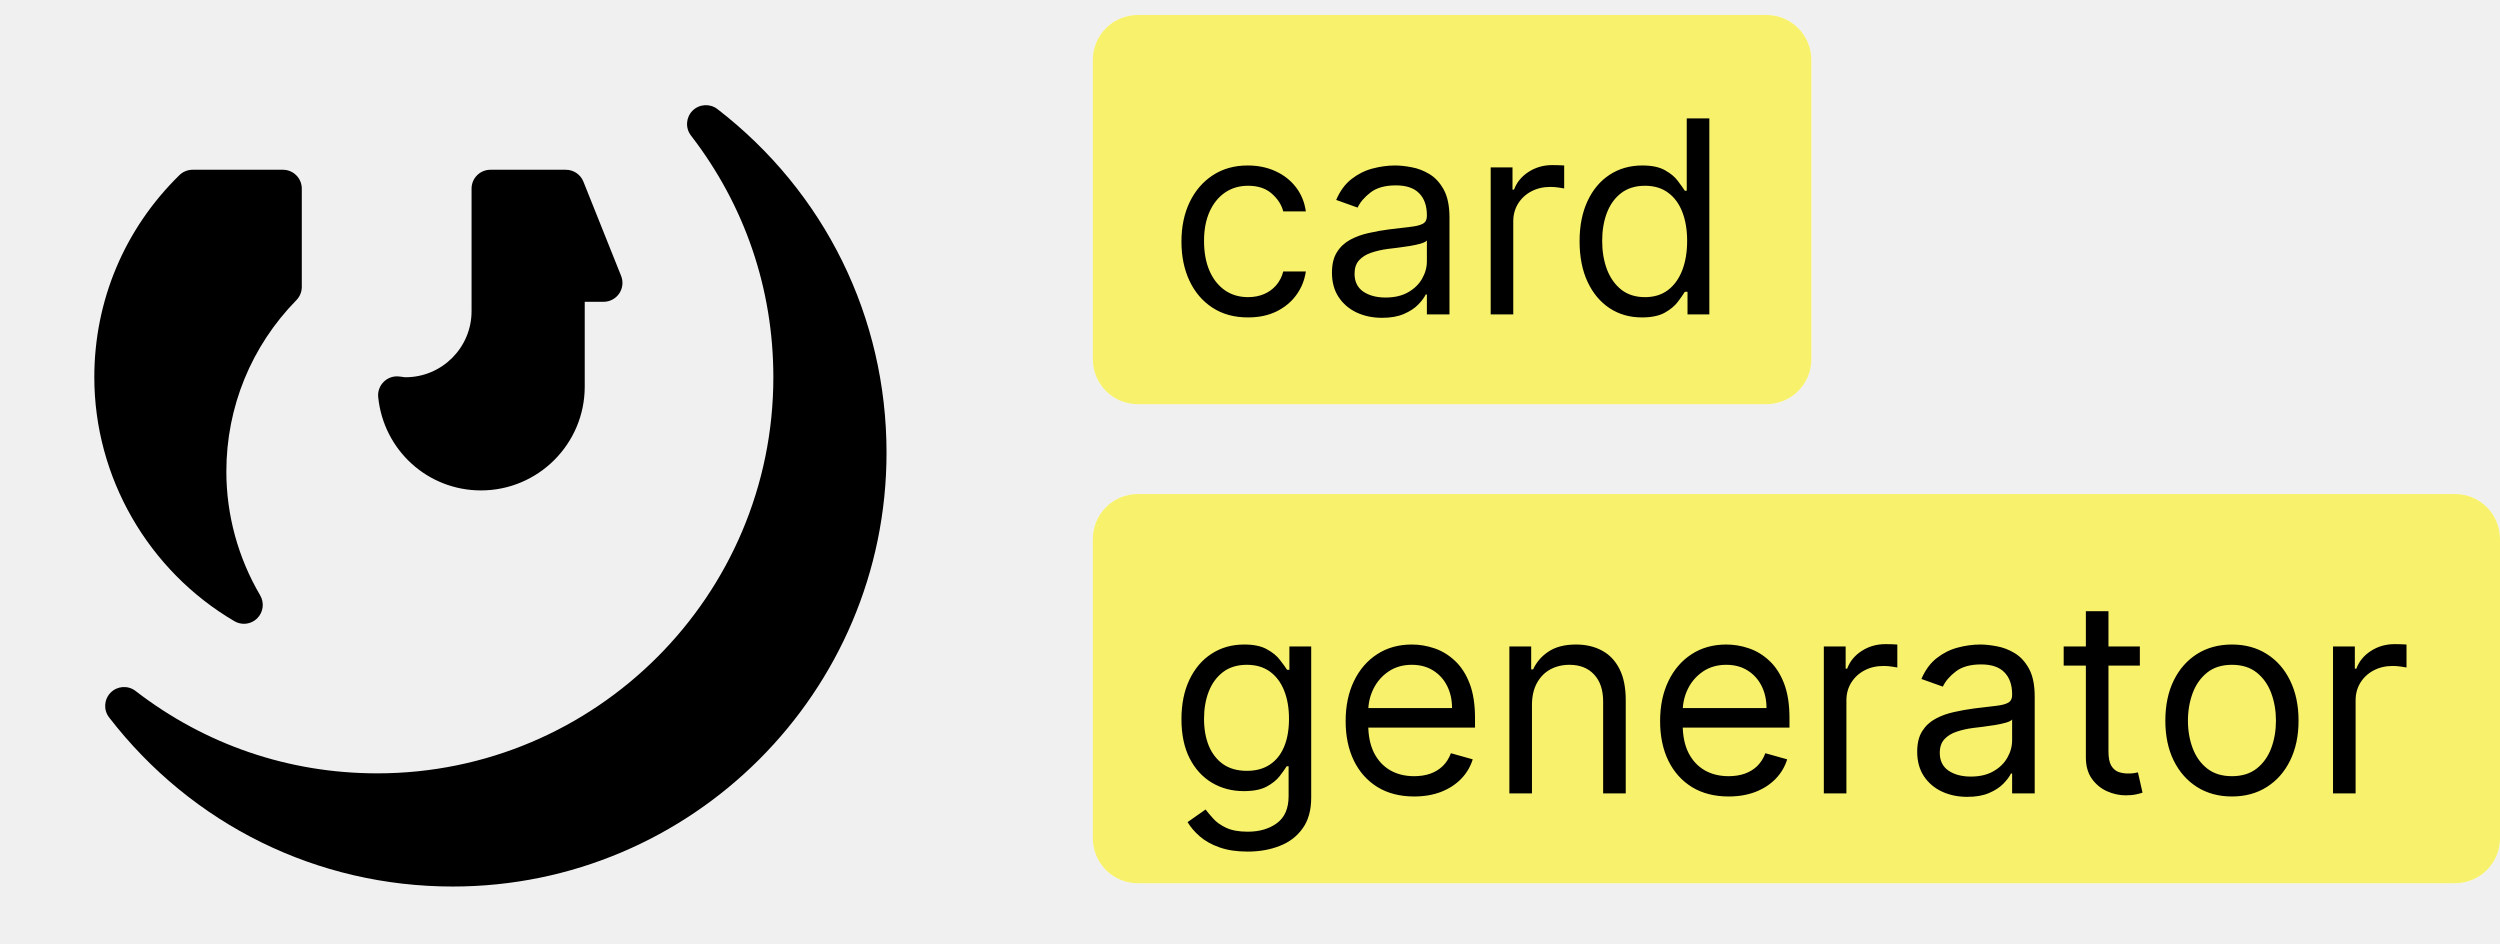
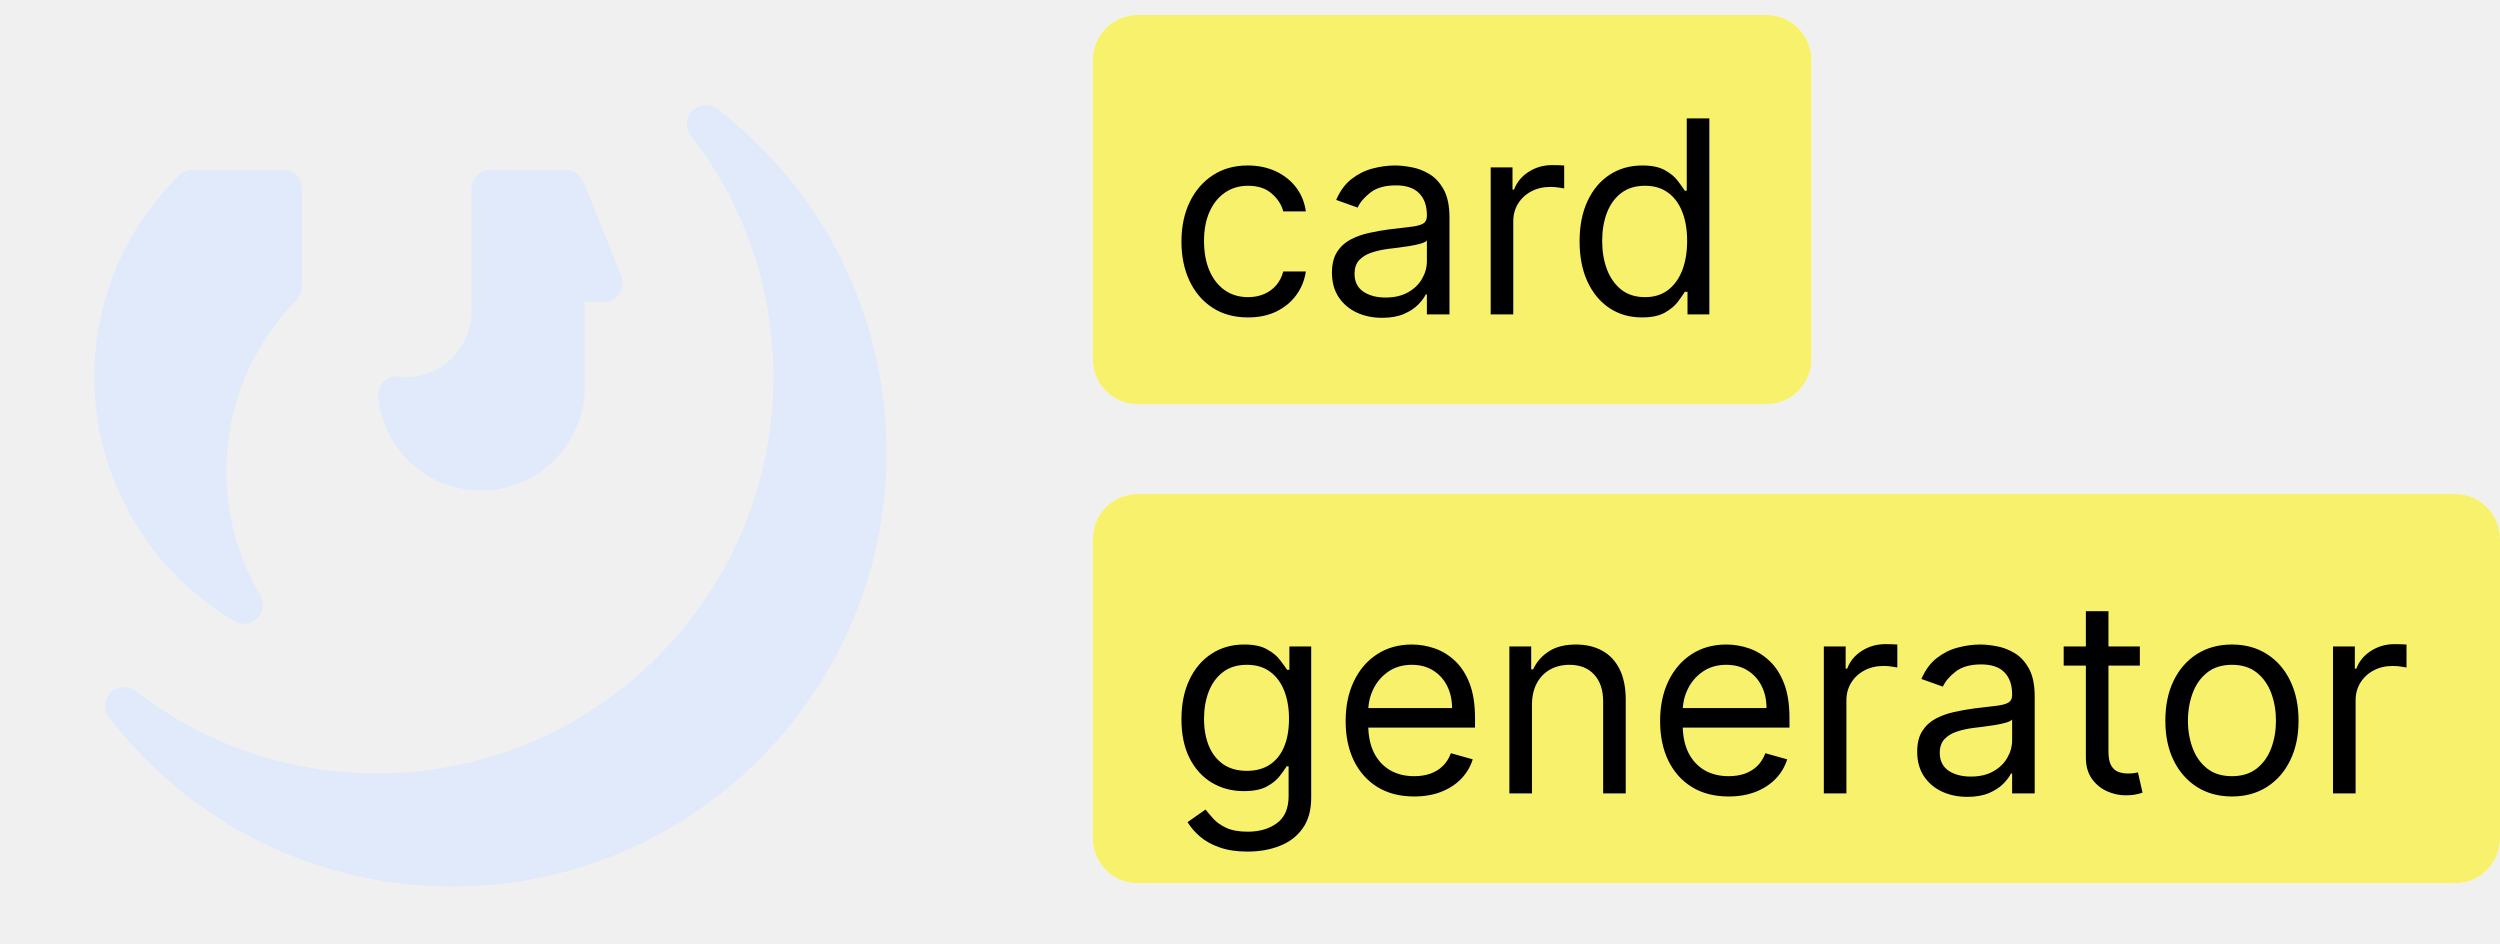
<svg xmlns="http://www.w3.org/2000/svg" width="167" height="63" viewBox="0 0 167 63" fill="none">
-   <path d="M47.073 7.028C46.776 7.047 46.486 7.169 46.263 7.393C45.816 7.84 45.77 8.552 46.157 9.054C49.757 13.72 51.66 19.303 51.66 25.2C51.66 39.79 39.789 51.66 25.2 51.66C19.303 51.66 13.722 49.757 9.056 46.157C8.555 45.77 7.845 45.815 7.395 46.263C6.948 46.711 6.9 47.422 7.287 47.922C12.826 55.101 21.192 59.22 30.24 59.22C46.221 59.22 59.22 46.221 59.22 30.24C59.22 21.193 55.102 12.826 47.924 7.287C47.673 7.093 47.37 7.01 47.073 7.028ZM12.866 11.34C12.536 11.34 12.219 11.469 11.985 11.699C8.319 15.288 6.3 20.083 6.3 25.2C6.3 31.863 9.886 38.106 15.656 41.494C15.854 41.611 16.075 41.669 16.294 41.669C16.62 41.669 16.943 41.541 17.185 41.3C17.59 40.894 17.67 40.264 17.379 39.769C15.901 37.252 15.12 34.394 15.12 31.5C15.12 27.197 16.782 23.129 19.801 20.047C20.031 19.811 20.16 19.496 20.16 19.166V12.6C20.16 11.905 19.597 11.34 18.9 11.34H12.866ZM32.76 11.34C32.063 11.34 31.5 11.905 31.5 12.6V20.79C31.5 23.222 29.522 25.2 27.09 25.2C27.016 25.2 26.945 25.186 26.873 25.175L26.647 25.148C26.271 25.107 25.895 25.242 25.628 25.51C25.36 25.777 25.226 26.151 25.264 26.529C25.626 30.081 28.577 32.76 32.13 32.76C35.95 32.76 39.06 29.652 39.06 25.83V20.16H40.32C40.738 20.16 41.129 19.951 41.363 19.606C41.598 19.26 41.646 18.82 41.491 18.432L38.971 12.132C38.779 11.654 38.315 11.34 37.8 11.34H32.76Z" fill="black" />
+   <path d="M47.073 7.028C46.776 7.047 46.486 7.169 46.263 7.393C45.816 7.84 45.77 8.552 46.157 9.054C49.757 13.72 51.66 19.303 51.66 25.2C51.66 39.79 39.789 51.66 25.2 51.66C19.303 51.66 13.722 49.757 9.056 46.157C8.555 45.77 7.845 45.815 7.395 46.263C6.948 46.711 6.9 47.422 7.287 47.922C12.826 55.101 21.192 59.22 30.24 59.22C46.221 59.22 59.22 46.221 59.22 30.24C59.22 21.193 55.102 12.826 47.924 7.287C47.673 7.093 47.37 7.01 47.073 7.028ZM12.866 11.34C12.536 11.34 12.219 11.469 11.985 11.699C8.319 15.288 6.3 20.083 6.3 25.2C6.3 31.863 9.886 38.106 15.656 41.494C15.854 41.611 16.075 41.669 16.294 41.669C16.62 41.669 16.943 41.541 17.185 41.3C17.59 40.894 17.67 40.264 17.379 39.769C15.901 37.252 15.12 34.394 15.12 31.5C15.12 27.197 16.782 23.129 19.801 20.047C20.031 19.811 20.16 19.496 20.16 19.166V12.6C20.16 11.905 19.597 11.34 18.9 11.34H12.866ZM32.76 11.34C32.063 11.34 31.5 11.905 31.5 12.6V20.79C31.5 23.222 29.522 25.2 27.09 25.2C27.016 25.2 26.945 25.186 26.873 25.175L26.647 25.148C26.271 25.107 25.895 25.242 25.628 25.51C25.36 25.777 25.226 26.151 25.264 26.529C25.626 30.081 28.577 32.76 32.13 32.76C35.95 32.76 39.06 29.652 39.06 25.83V20.16H40.32C40.738 20.16 41.129 19.951 41.363 19.606C41.598 19.26 41.646 18.82 41.491 18.432L38.971 12.132C38.779 11.654 38.315 11.34 37.8 11.34H32.76Z" fill="#e0eafb" />
  <rect x="73" y="1" width="48" height="26" rx="3" fill="white" />
  <rect x="73" y="1" width="48" height="26" rx="3" fill="#F7F16C" />
  <path d="M83.369 21.204C82.449 21.204 81.656 20.987 80.992 20.553C80.327 20.118 79.815 19.519 79.457 18.756C79.099 17.994 78.921 17.122 78.921 16.142C78.921 15.145 79.104 14.265 79.47 13.502C79.841 12.735 80.356 12.136 81.017 11.706C81.682 11.271 82.457 11.054 83.344 11.054C84.034 11.054 84.656 11.182 85.21 11.438C85.764 11.693 86.218 12.051 86.572 12.511C86.925 12.972 87.145 13.508 87.23 14.122H85.722C85.606 13.675 85.351 13.278 84.954 12.933C84.562 12.584 84.034 12.409 83.369 12.409C82.781 12.409 82.266 12.562 81.822 12.869C81.383 13.172 81.04 13.6 80.793 14.154C80.55 14.704 80.429 15.349 80.429 16.091C80.429 16.849 80.548 17.51 80.787 18.072C81.03 18.635 81.371 19.072 81.81 19.383C82.253 19.694 82.773 19.849 83.369 19.849C83.761 19.849 84.117 19.781 84.437 19.645C84.756 19.509 85.027 19.312 85.249 19.057C85.47 18.801 85.628 18.494 85.722 18.136H87.23C87.145 18.716 86.934 19.238 86.597 19.702C86.265 20.163 85.824 20.529 85.274 20.802C84.729 21.07 84.094 21.204 83.369 21.204ZM92.325 21.23C91.702 21.23 91.138 21.113 90.631 20.879C90.124 20.64 89.721 20.297 89.423 19.849C89.124 19.398 88.975 18.852 88.975 18.213C88.975 17.651 89.086 17.195 89.308 16.845C89.529 16.491 89.825 16.215 90.196 16.014C90.567 15.814 90.976 15.665 91.423 15.567C91.875 15.464 92.329 15.383 92.785 15.324C93.381 15.247 93.865 15.19 94.236 15.151C94.611 15.109 94.883 15.038 95.054 14.94C95.229 14.842 95.316 14.672 95.316 14.429V14.378C95.316 13.747 95.144 13.257 94.798 12.908C94.457 12.558 93.94 12.383 93.245 12.383C92.525 12.383 91.96 12.541 91.551 12.857C91.142 13.172 90.854 13.508 90.688 13.867L89.256 13.355C89.512 12.758 89.853 12.294 90.279 11.962C90.71 11.625 91.178 11.391 91.685 11.258C92.197 11.122 92.7 11.054 93.194 11.054C93.509 11.054 93.871 11.092 94.281 11.169C94.694 11.242 95.092 11.393 95.476 11.623C95.864 11.853 96.185 12.2 96.441 12.665C96.697 13.129 96.825 13.751 96.825 14.531V21H95.316V19.671H95.239C95.137 19.884 94.967 20.111 94.728 20.354C94.489 20.597 94.172 20.804 93.776 20.974C93.379 21.145 92.896 21.23 92.325 21.23ZM92.555 19.875C93.151 19.875 93.654 19.758 94.063 19.523C94.477 19.289 94.788 18.986 94.996 18.616C95.21 18.245 95.316 17.855 95.316 17.446V16.065C95.252 16.142 95.112 16.212 94.894 16.276C94.681 16.336 94.434 16.389 94.153 16.436C93.876 16.479 93.605 16.517 93.341 16.551C93.081 16.581 92.87 16.607 92.708 16.628C92.316 16.679 91.95 16.762 91.609 16.877C91.272 16.988 90.999 17.156 90.79 17.382C90.586 17.604 90.484 17.906 90.484 18.29C90.484 18.814 90.678 19.21 91.065 19.479C91.457 19.743 91.954 19.875 92.555 19.875ZM99.578 21V11.182H101.035V12.665H101.138C101.317 12.179 101.64 11.785 102.109 11.482C102.578 11.18 103.106 11.028 103.694 11.028C103.805 11.028 103.944 11.03 104.11 11.035C104.276 11.039 104.402 11.046 104.487 11.054V12.588C104.436 12.575 104.319 12.556 104.135 12.53C103.956 12.501 103.767 12.486 103.567 12.486C103.089 12.486 102.663 12.586 102.288 12.786C101.917 12.982 101.623 13.255 101.406 13.604C101.193 13.95 101.086 14.344 101.086 14.787V21H99.578ZM109.684 21.204C108.866 21.204 108.143 20.998 107.517 20.584C106.89 20.167 106.4 19.579 106.047 18.82C105.693 18.058 105.516 17.156 105.516 16.116C105.516 15.085 105.693 14.19 106.047 13.432C106.4 12.673 106.893 12.087 107.523 11.674C108.154 11.261 108.883 11.054 109.709 11.054C110.349 11.054 110.854 11.161 111.224 11.374C111.599 11.582 111.885 11.821 112.081 12.089C112.281 12.354 112.437 12.571 112.547 12.742H112.675V7.909H114.184V21H112.726V19.491H112.547C112.437 19.671 112.279 19.896 112.074 20.169C111.87 20.438 111.578 20.678 111.199 20.891C110.819 21.1 110.314 21.204 109.684 21.204ZM109.888 19.849C110.493 19.849 111.005 19.692 111.422 19.376C111.84 19.057 112.157 18.616 112.375 18.053C112.592 17.486 112.701 16.832 112.701 16.091C112.701 15.358 112.594 14.717 112.381 14.167C112.168 13.613 111.853 13.182 111.435 12.876C111.018 12.565 110.502 12.409 109.888 12.409C109.249 12.409 108.716 12.573 108.29 12.901C107.868 13.225 107.551 13.666 107.338 14.224C107.129 14.778 107.025 15.401 107.025 16.091C107.025 16.79 107.131 17.425 107.344 17.996C107.562 18.562 107.881 19.014 108.303 19.351C108.729 19.683 109.258 19.849 109.888 19.849Z" fill="black" />
  <rect x="73" y="33" width="94" height="26" rx="3" fill="white" />
  <rect x="73" y="33" width="94" height="26" rx="3" fill="#F7F16C" />
  <path d="M83.344 56.886C82.615 56.886 81.989 56.793 81.465 56.605C80.94 56.422 80.504 56.179 80.154 55.876C79.809 55.578 79.534 55.258 79.329 54.918L80.531 54.074C80.668 54.253 80.84 54.457 81.049 54.688C81.258 54.922 81.543 55.124 81.906 55.295C82.272 55.469 82.751 55.557 83.344 55.557C84.136 55.557 84.79 55.365 85.306 54.981C85.822 54.598 86.079 53.997 86.079 53.179V51.185H85.952C85.841 51.364 85.683 51.585 85.479 51.849C85.278 52.109 84.989 52.342 84.609 52.546C84.234 52.746 83.727 52.847 83.088 52.847C82.296 52.847 81.584 52.659 80.953 52.284C80.327 51.909 79.83 51.364 79.464 50.648C79.102 49.932 78.921 49.062 78.921 48.04C78.921 47.034 79.097 46.158 79.451 45.413C79.805 44.663 80.297 44.083 80.928 43.674C81.558 43.261 82.287 43.054 83.114 43.054C83.753 43.054 84.26 43.16 84.635 43.374C85.014 43.582 85.304 43.821 85.504 44.09C85.709 44.354 85.867 44.571 85.977 44.742H86.131V43.182H87.588V53.281C87.588 54.125 87.396 54.811 87.013 55.34C86.633 55.872 86.122 56.262 85.479 56.509C84.84 56.761 84.128 56.886 83.344 56.886ZM83.293 51.492C83.898 51.492 84.409 51.353 84.827 51.076C85.244 50.799 85.562 50.401 85.779 49.881C85.996 49.361 86.105 48.739 86.105 48.014C86.105 47.307 85.999 46.682 85.785 46.141C85.572 45.6 85.257 45.176 84.84 44.869C84.422 44.562 83.906 44.409 83.293 44.409C82.653 44.409 82.121 44.571 81.695 44.895C81.273 45.219 80.955 45.653 80.742 46.199C80.533 46.744 80.429 47.349 80.429 48.014C80.429 48.696 80.535 49.299 80.749 49.823C80.966 50.343 81.285 50.752 81.707 51.05C82.133 51.344 82.662 51.492 83.293 51.492ZM94.466 53.205C93.52 53.205 92.704 52.996 92.018 52.578C91.336 52.156 90.81 51.568 90.439 50.814C90.072 50.055 89.889 49.173 89.889 48.168C89.889 47.162 90.072 46.276 90.439 45.508C90.81 44.737 91.325 44.136 91.986 43.706C92.651 43.271 93.426 43.054 94.312 43.054C94.824 43.054 95.329 43.139 95.827 43.31C96.326 43.48 96.78 43.757 97.189 44.141C97.598 44.52 97.924 45.023 98.167 45.649C98.41 46.276 98.531 47.047 98.531 47.963V48.602H90.963V47.298H96.997C96.997 46.744 96.886 46.25 96.665 45.815C96.447 45.381 96.136 45.038 95.731 44.786C95.331 44.535 94.858 44.409 94.312 44.409C93.712 44.409 93.192 44.558 92.753 44.856C92.318 45.151 91.984 45.534 91.749 46.007C91.515 46.48 91.398 46.987 91.398 47.528V48.398C91.398 49.139 91.526 49.768 91.781 50.283C92.041 50.795 92.401 51.185 92.862 51.453C93.322 51.717 93.856 51.849 94.466 51.849C94.862 51.849 95.22 51.794 95.54 51.683C95.864 51.568 96.143 51.398 96.377 51.172C96.612 50.942 96.793 50.656 96.921 50.315L98.378 50.724C98.224 51.219 97.967 51.653 97.604 52.028C97.242 52.399 96.795 52.689 96.262 52.898C95.729 53.102 95.131 53.205 94.466 53.205ZM102.335 47.094V53H100.826V43.182H102.283V44.716H102.411C102.641 44.217 102.991 43.817 103.46 43.514C103.928 43.207 104.533 43.054 105.275 43.054C105.94 43.054 106.521 43.19 107.02 43.463C107.518 43.731 107.906 44.141 108.183 44.69C108.46 45.236 108.599 45.926 108.599 46.761V53H107.09V46.864C107.09 46.092 106.89 45.492 106.489 45.061C106.089 44.626 105.539 44.409 104.84 44.409C104.359 44.409 103.928 44.514 103.549 44.722C103.174 44.931 102.878 45.236 102.661 45.636C102.443 46.037 102.335 46.523 102.335 47.094ZM115.472 53.205C114.526 53.205 113.71 52.996 113.024 52.578C112.342 52.156 111.816 51.568 111.445 50.814C111.078 50.055 110.895 49.173 110.895 48.168C110.895 47.162 111.078 46.276 111.445 45.508C111.816 44.737 112.331 44.136 112.992 43.706C113.656 43.271 114.432 43.054 115.318 43.054C115.83 43.054 116.335 43.139 116.833 43.31C117.332 43.48 117.786 43.757 118.195 44.141C118.604 44.52 118.93 45.023 119.173 45.649C119.416 46.276 119.537 47.047 119.537 47.963V48.602H111.969V47.298H118.003C118.003 46.744 117.892 46.25 117.671 45.815C117.453 45.381 117.142 45.038 116.737 44.786C116.337 44.535 115.864 44.409 115.318 44.409C114.718 44.409 114.198 44.558 113.759 44.856C113.324 45.151 112.99 45.534 112.755 46.007C112.521 46.48 112.404 46.987 112.404 47.528V48.398C112.404 49.139 112.531 49.768 112.787 50.283C113.047 50.795 113.407 51.185 113.867 51.453C114.328 51.717 114.862 51.849 115.472 51.849C115.868 51.849 116.226 51.794 116.546 51.683C116.869 51.568 117.149 51.398 117.383 51.172C117.617 50.942 117.798 50.656 117.926 50.315L119.384 50.724C119.23 51.219 118.972 51.653 118.61 52.028C118.248 52.399 117.801 52.689 117.268 52.898C116.735 53.102 116.137 53.205 115.472 53.205ZM121.832 53V43.182H123.289V44.665H123.392C123.57 44.179 123.894 43.785 124.363 43.482C124.832 43.18 125.36 43.028 125.948 43.028C126.059 43.028 126.198 43.031 126.364 43.035C126.53 43.039 126.656 43.045 126.741 43.054V44.588C126.69 44.575 126.573 44.556 126.389 44.531C126.21 44.501 126.021 44.486 125.82 44.486C125.343 44.486 124.917 44.586 124.542 44.786C124.171 44.982 123.877 45.255 123.66 45.604C123.447 45.95 123.34 46.344 123.34 46.787V53H121.832ZM131.418 53.23C130.796 53.23 130.232 53.113 129.724 52.879C129.217 52.64 128.815 52.297 128.516 51.849C128.218 51.398 128.069 50.852 128.069 50.213C128.069 49.651 128.18 49.195 128.401 48.845C128.623 48.492 128.919 48.215 129.29 48.014C129.661 47.814 130.07 47.665 130.517 47.567C130.969 47.465 131.423 47.383 131.879 47.324C132.475 47.247 132.959 47.19 133.33 47.151C133.705 47.109 133.977 47.038 134.148 46.94C134.322 46.842 134.41 46.672 134.41 46.429V46.378C134.41 45.747 134.237 45.257 133.892 44.908C133.551 44.558 133.033 44.383 132.339 44.383C131.619 44.383 131.054 44.541 130.645 44.856C130.236 45.172 129.948 45.508 129.782 45.867L128.35 45.355C128.606 44.758 128.947 44.294 129.373 43.962C129.803 43.625 130.272 43.391 130.779 43.258C131.29 43.122 131.793 43.054 132.288 43.054C132.603 43.054 132.965 43.092 133.374 43.169C133.788 43.242 134.186 43.393 134.57 43.623C134.957 43.853 135.279 44.2 135.535 44.665C135.79 45.129 135.918 45.751 135.918 46.531V53H134.41V51.67H134.333C134.231 51.883 134.06 52.111 133.822 52.354C133.583 52.597 133.266 52.804 132.869 52.974C132.473 53.145 131.989 53.23 131.418 53.23ZM131.648 51.875C132.245 51.875 132.748 51.758 133.157 51.523C133.57 51.289 133.881 50.986 134.09 50.616C134.303 50.245 134.41 49.855 134.41 49.446V48.065C134.346 48.142 134.205 48.212 133.988 48.276C133.775 48.336 133.528 48.389 133.246 48.436C132.969 48.479 132.699 48.517 132.435 48.551C132.175 48.581 131.964 48.606 131.802 48.628C131.41 48.679 131.043 48.762 130.702 48.877C130.366 48.988 130.093 49.156 129.884 49.382C129.68 49.604 129.577 49.906 129.577 50.29C129.577 50.814 129.771 51.21 130.159 51.479C130.551 51.743 131.048 51.875 131.648 51.875ZM142.942 43.182V44.46H137.854V43.182H142.942ZM139.336 40.83H140.845V50.188C140.845 50.614 140.907 50.933 141.03 51.146C141.158 51.355 141.32 51.496 141.516 51.568C141.716 51.636 141.927 51.67 142.149 51.67C142.315 51.67 142.452 51.662 142.558 51.645C142.665 51.624 142.75 51.606 142.814 51.594L143.121 52.949C143.018 52.987 142.876 53.026 142.692 53.064C142.509 53.106 142.277 53.128 141.996 53.128C141.569 53.128 141.152 53.036 140.743 52.853C140.338 52.67 140.001 52.391 139.733 52.016C139.469 51.641 139.336 51.168 139.336 50.597V40.83ZM149.094 53.205C148.208 53.205 147.43 52.994 146.761 52.572C146.096 52.15 145.576 51.56 145.201 50.801C144.83 50.043 144.645 49.156 144.645 48.142C144.645 47.119 144.83 46.227 145.201 45.464C145.576 44.701 146.096 44.109 146.761 43.687C147.43 43.265 148.208 43.054 149.094 43.054C149.98 43.054 150.756 43.265 151.421 43.687C152.09 44.109 152.61 44.701 152.98 45.464C153.355 46.227 153.543 47.119 153.543 48.142C153.543 49.156 153.355 50.043 152.98 50.801C152.61 51.56 152.09 52.15 151.421 52.572C150.756 52.994 149.98 53.205 149.094 53.205ZM149.094 51.849C149.767 51.849 150.321 51.677 150.756 51.332C151.191 50.986 151.512 50.533 151.721 49.97C151.93 49.408 152.034 48.798 152.034 48.142C152.034 47.486 151.93 46.874 151.721 46.307C151.512 45.741 151.191 45.283 150.756 44.933C150.321 44.584 149.767 44.409 149.094 44.409C148.421 44.409 147.867 44.584 147.432 44.933C146.997 45.283 146.676 45.741 146.467 46.307C146.258 46.874 146.154 47.486 146.154 48.142C146.154 48.798 146.258 49.408 146.467 49.97C146.676 50.533 146.997 50.986 147.432 51.332C147.867 51.677 148.421 51.849 149.094 51.849ZM155.846 53V43.182H157.303V44.665H157.405C157.584 44.179 157.908 43.785 158.377 43.482C158.846 43.18 159.374 43.028 159.962 43.028C160.073 43.028 160.211 43.031 160.377 43.035C160.544 43.039 160.669 43.045 160.755 43.054V44.588C160.703 44.575 160.586 44.556 160.403 44.531C160.224 44.501 160.034 44.486 159.834 44.486C159.357 44.486 158.931 44.586 158.556 44.786C158.185 44.982 157.891 45.255 157.674 45.604C157.461 45.95 157.354 46.344 157.354 46.787V53H155.846Z" fill="black" />
</svg>
